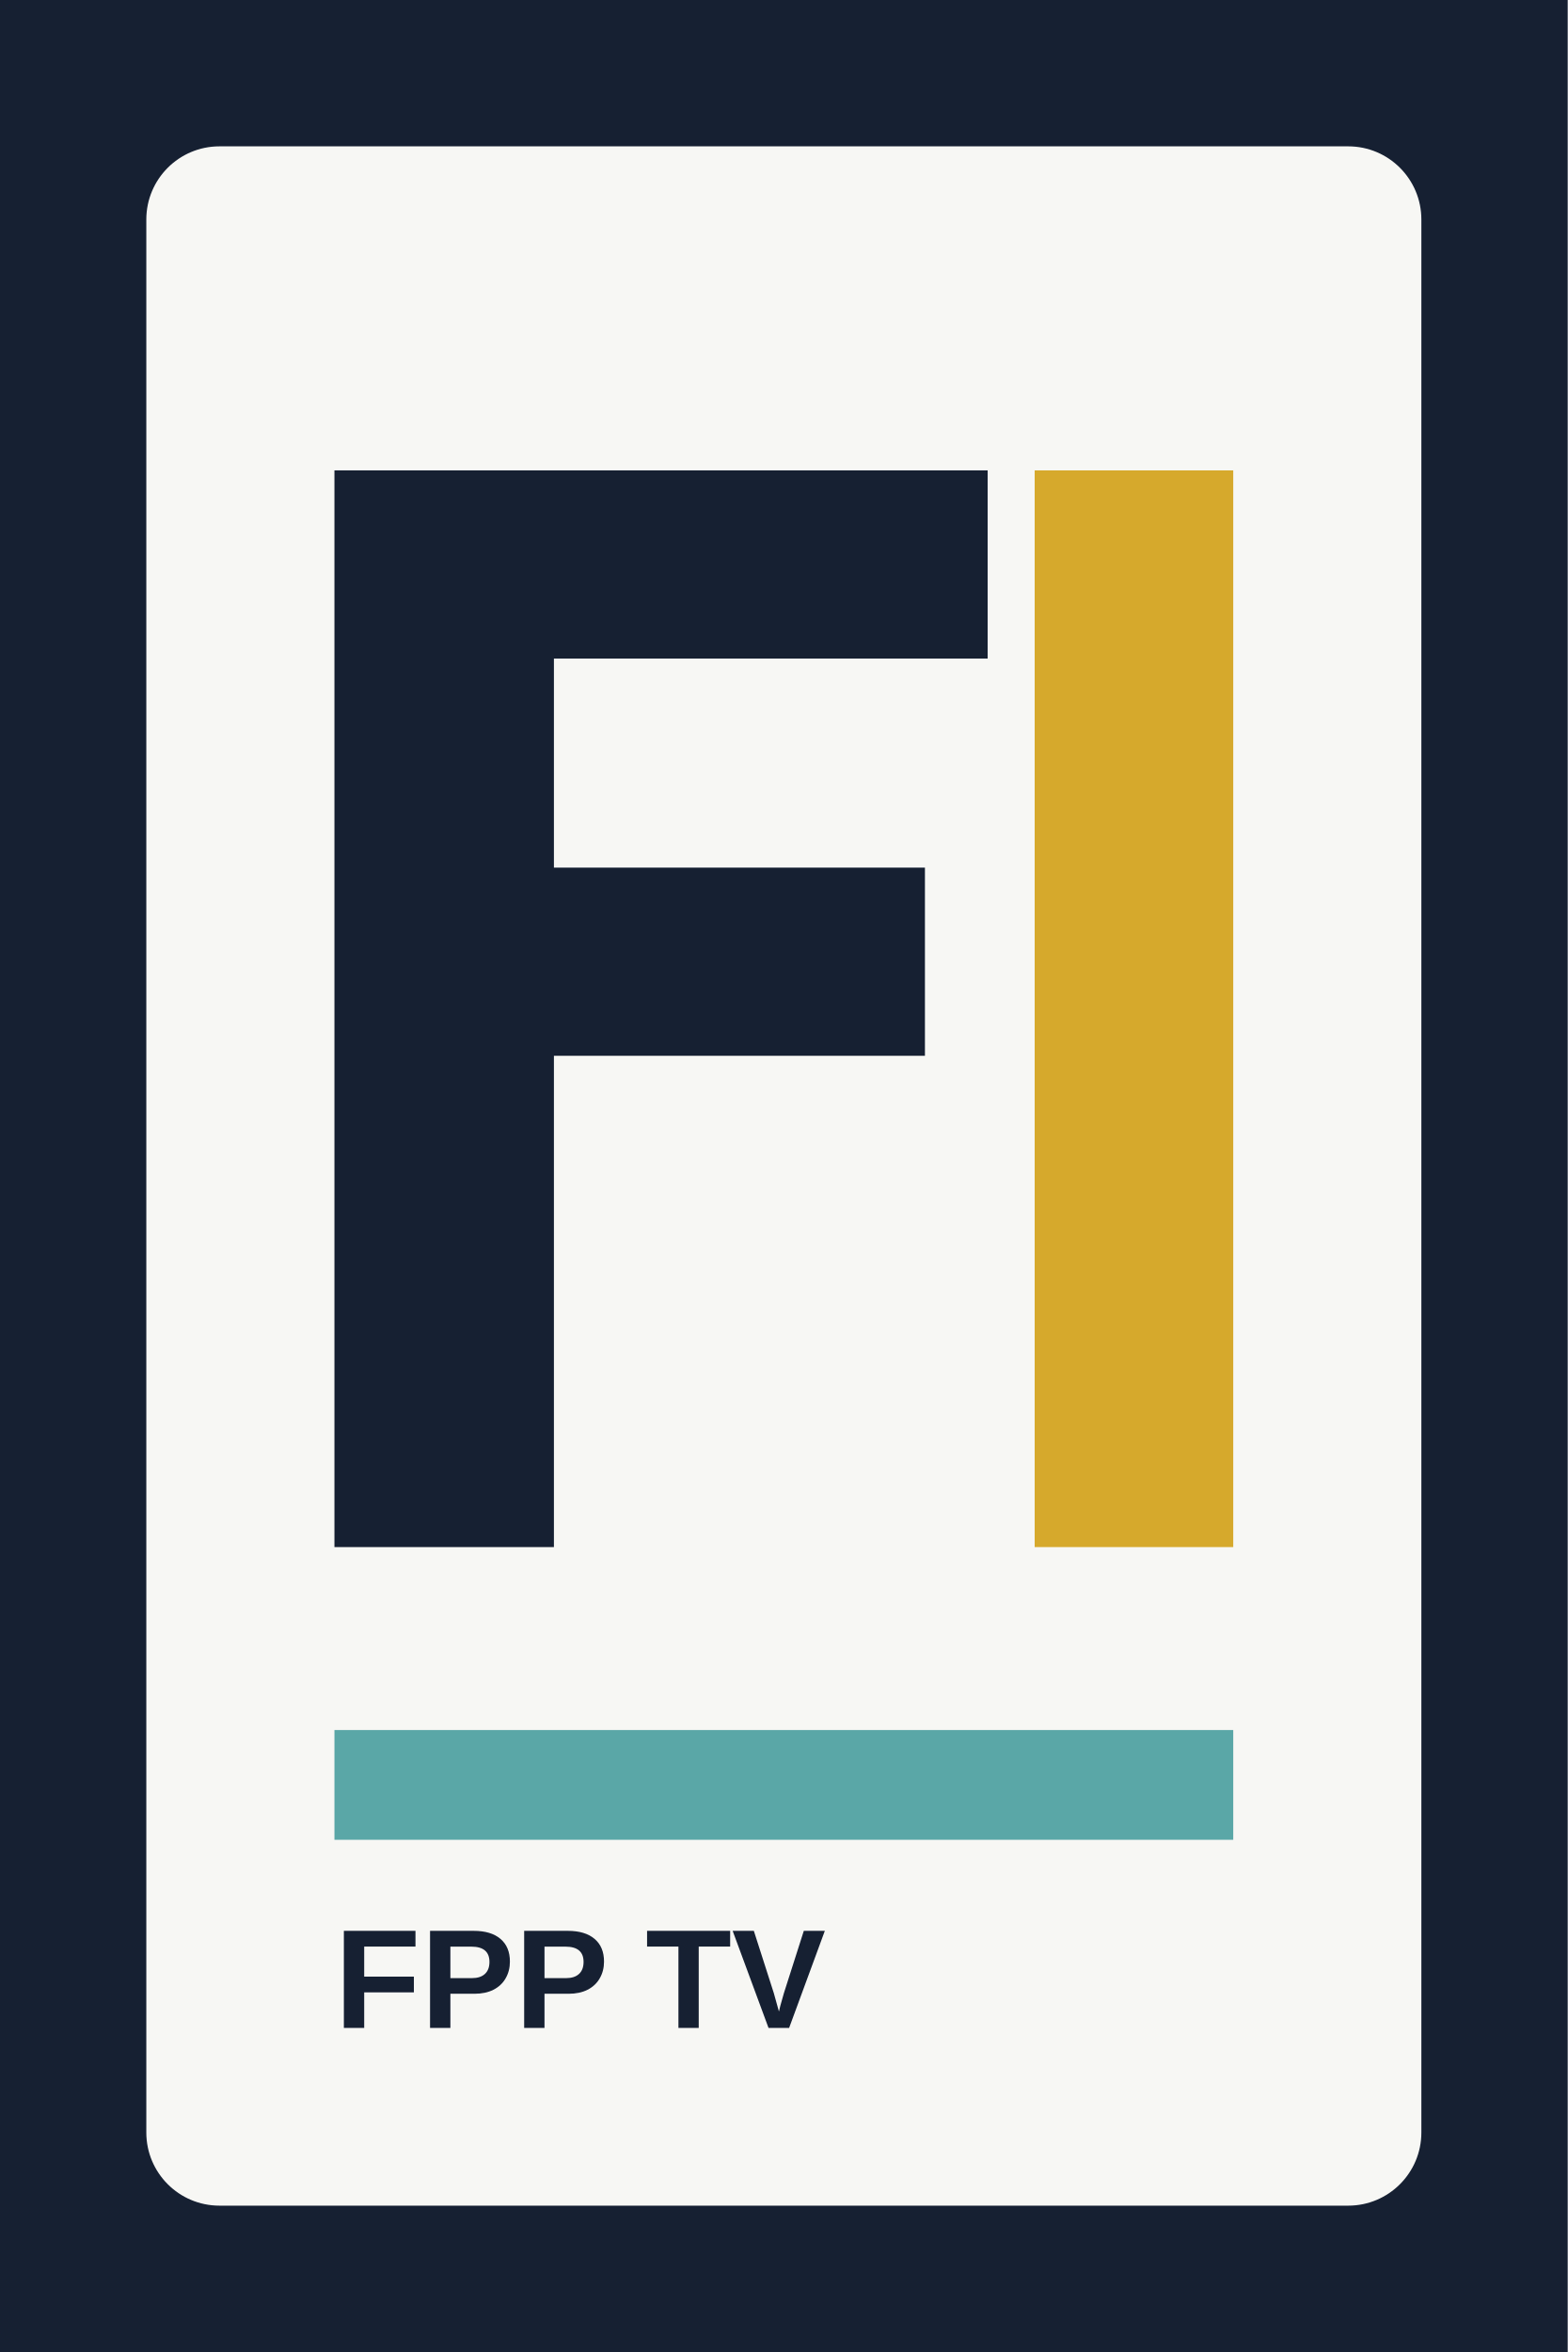
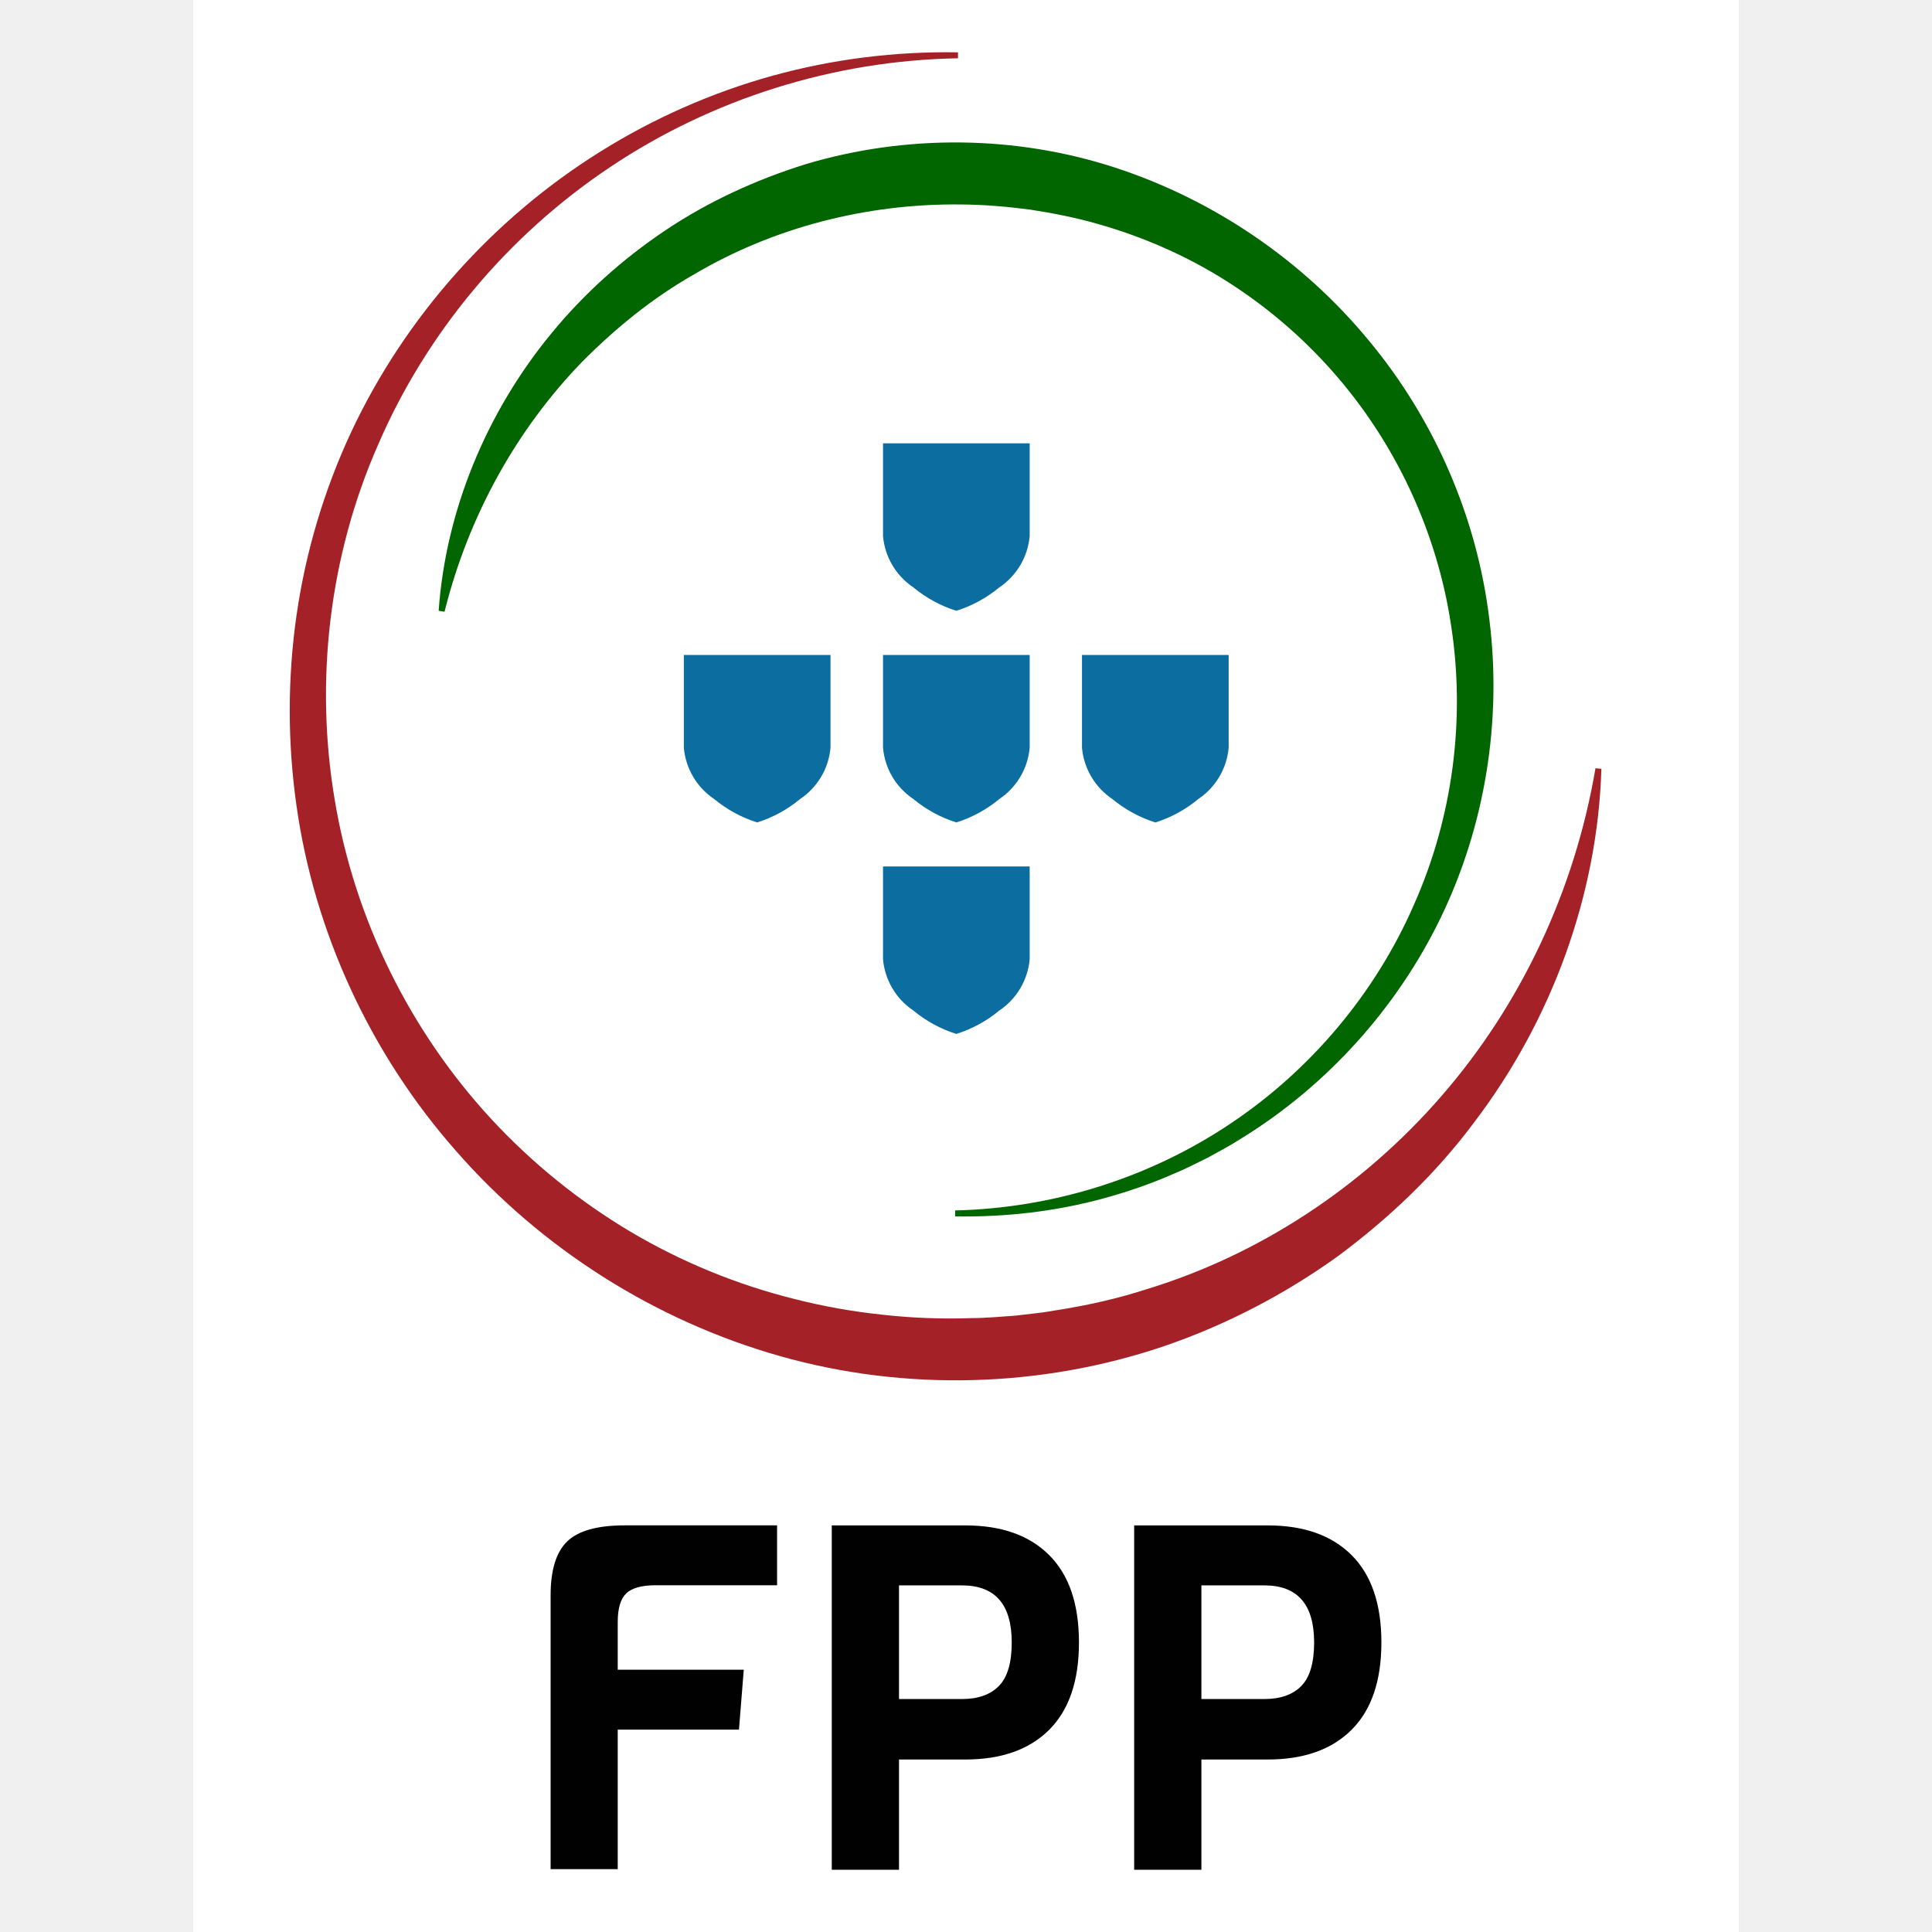
- <svg xmlns="http://www.w3.org/2000/svg" width="600" height="900" viewBox="0 0 600 900" role="img" aria-labelledby="title">
-   <rect width="600" height="900" fill="#162032" />
-   <rect x="56" y="56" width="488" height="788" rx="28" fill="#f7f7f4" />
-   <path d="M128 180h250v72H212v80h142v72H212v188h-84V180Z" fill="#162032" />
-   <path d="M396 180h76v412h-76V180Z" fill="#d6a92c" />
-   <path d="M128 662h344v42H128v-42Z" fill="#5aa7a7" />
-   <text x="128" y="776" fill="#162032" font-family="Arial, sans-serif" font-size="54" font-weight="700">FPP TV</text>
+ <svg xmlns="http://www.w3.org/2000/svg" width="512" height="512" viewBox="0 0 56.693 70.866" role="img" aria-labelledby="title">
+   <rect width="56.693" height="70.866" fill="#ffffff" />
+   <path fill="#a42227" d="M 28.053 2.138 C 23.509 2.215 19.026 3.625 15.288 6.133 C 11.545 8.631 8.554 12.207 6.787 16.301 C 4.987 20.383 4.454 24.978 5.192 29.344 C 5.918 33.712 7.955 37.828 10.942 41.055 C 12.436 42.667 14.159 44.061 16.04 45.179 C 17.923 46.295 19.965 47.129 22.077 47.653 C 23.132 47.921 24.206 48.111 25.286 48.224 C 26.366 48.345 27.456 48.386 28.542 48.349 C 29.086 48.348 29.627 48.294 30.169 48.257 L 30.978 48.162 C 31.248 48.136 31.514 48.078 31.783 48.041 C 32.855 47.867 33.919 47.629 34.954 47.294 C 39.12 46.028 42.914 43.523 45.803 40.184 C 48.701 36.846 50.673 32.667 51.436 28.179 L 51.653 28.2 C 51.514 32.799 49.848 37.399 46.999 41.15 C 45.593 43.044 43.861 44.692 41.953 46.103 C 40.023 47.485 37.889 48.596 35.631 49.371 C 31.109 50.91 26.114 51.045 21.52 49.741 C 16.926 48.439 12.758 45.783 9.645 42.222 C 6.515 38.676 4.449 34.218 3.79 29.562 C 3.458 27.236 3.458 24.868 3.793 22.55 C 4.128 20.232 4.806 17.967 5.793 15.852 C 7.775 11.622 10.998 8.018 14.923 5.568 C 16.885 4.341 19.017 3.398 21.237 2.781 C 23.458 2.167 25.761 1.88 28.053 1.92 Z" />
+   <path fill="#016600" d="M 27.948 44.399 C 31.549 44.316 35.092 43.197 38.045 41.215 C 41.004 39.24 43.364 36.419 44.772 33.196 C 46.205 29.985 46.674 26.373 46.138 22.927 C 45.619 19.48 44.084 16.215 41.794 13.627 C 40.652 12.331 39.323 11.206 37.87 10.29 C 36.416 9.374 34.83 8.681 33.189 8.217 C 32.368 7.98 31.531 7.817 30.689 7.687 C 29.844 7.577 28.995 7.504 28.143 7.5 C 26.439 7.481 24.736 7.688 23.085 8.116 C 21.434 8.544 19.834 9.198 18.355 10.074 C 16.859 10.925 15.507 12.025 14.281 13.256 C 11.857 15.753 10.093 18.933 9.219 22.439 L 9.004 22.404 C 9.26 18.754 10.741 15.143 13.134 12.234 C 14.328 10.777 15.752 9.497 17.332 8.441 C 18.913 7.381 20.668 6.581 22.495 6.013 C 26.167 4.923 30.175 4.959 33.818 6.149 C 37.458 7.336 40.717 9.572 43.123 12.492 C 45.544 15.402 47.098 19.005 47.545 22.735 C 48.009 26.46 47.383 30.299 45.763 33.654 C 44.14 37.008 41.55 39.856 38.408 41.781 C 38.021 42.031 37.612 42.243 37.21 42.466 C 36.796 42.667 36.39 42.882 35.964 43.054 C 35.123 43.426 34.253 43.723 33.369 43.963 C 31.6 44.445 29.767 44.647 27.948 44.618 Z" />
+   <path fill="#0b6da0" d="M 27.992 22.404 C 28.567 22.223 29.102 21.932 29.566 21.547 C 30.203 21.121 30.613 20.43 30.682 19.667 L 30.682 16.261 L 25.303 16.261 L 25.303 19.667 C 25.371 20.43 25.781 21.121 26.418 21.547 C 26.882 21.932 27.417 22.223 27.992 22.404" />
+   <path fill="#0b6da0" d="M 27.992 37.925 C 28.567 37.744 29.102 37.453 29.566 37.068 C 30.203 36.642 30.613 35.951 30.682 35.188 L 30.682 31.782 L 25.303 31.782 L 25.303 35.188 C 25.371 35.951 25.781 36.642 26.418 37.068 C 26.882 37.453 27.417 37.744 27.992 37.925" />
+   <path fill="#0b6da0" d="M 27.992 30.167 C 28.567 29.986 29.102 29.695 29.566 29.31 C 30.203 28.884 30.613 28.193 30.682 27.43 L 30.682 24.024 L 25.303 24.024 L 25.303 27.43 C 25.371 28.193 25.781 28.884 26.418 29.31 C 26.882 29.695 27.417 29.986 27.992 30.167" />
+   <path fill="#0b6da0" d="M 35.297 30.167 C 35.87 29.985 36.403 29.694 36.865 29.31 C 37.502 28.884 37.912 28.193 37.981 27.43 L 37.981 24.024 L 32.601 24.024 L 32.601 27.43 C 32.67 28.193 33.08 28.884 33.717 29.31 C 34.181 29.695 34.716 29.986 35.291 30.167" />
+   <path fill="#0b6da0" d="M 20.686 30.167 C 21.261 29.986 21.796 29.695 22.26 29.31 C 22.897 28.884 23.308 28.193 23.376 27.43 L 23.376 24.024 L 17.997 24.024 L 17.997 27.43 C 18.065 28.193 18.475 28.884 19.112 29.31 C 19.576 29.695 20.111 29.986 20.686 30.167" />
+   <path fill="#010101" d="M 21.417 58.147 L 16.972 58.147 C 16.452 58.147 16.089 58.247 15.882 58.448 C 15.675 58.649 15.572 58.997 15.572 59.493 L 15.572 61.246 L 20.195 61.246 L 20.019 63.443 L 15.572 63.443 L 15.572 68.561 L 13.11 68.561 L 13.11 58.519 C 13.11 57.586 13.315 56.925 13.722 56.536 C 14.128 56.146 14.829 55.951 15.821 55.951 L 21.417 55.951 Z" />
+   <path fill="#010101" d="M 30.024 60.245 C 30.024 58.849 29.414 58.152 28.196 58.152 L 25.889 58.152 L 25.889 62.321 L 28.196 62.321 C 28.787 62.321 29.24 62.162 29.553 61.842 C 29.867 61.523 30.024 60.99 30.024 60.245 M 31.399 57.043 C 32.127 57.77 32.49 58.838 32.49 60.245 C 32.49 61.653 32.127 62.721 31.399 63.448 C 30.671 64.175 29.645 64.539 28.319 64.539 L 25.889 64.539 L 25.889 68.584 L 23.423 68.584 L 23.423 55.952 L 28.319 55.952 C 29.645 55.952 30.671 56.315 31.399 57.043" />
+   <path fill="#010101" d="M 41.116 60.245 C 41.116 58.849 40.506 58.152 39.288 58.152 L 36.981 58.152 L 36.981 62.321 L 39.288 62.321 C 39.88 62.321 40.332 62.162 40.646 61.842 C 40.959 61.523 41.116 60.99 41.116 60.245 M 42.491 57.043 C 43.219 57.77 43.583 58.838 43.583 60.245 C 43.583 61.653 43.219 62.721 42.491 63.448 C 41.763 64.175 40.737 64.539 39.411 64.539 L 36.981 64.539 L 36.981 68.584 L 34.515 68.584 L 34.515 55.952 L 39.411 55.952 C 40.737 55.952 41.763 56.315 42.491 57.043" />
</svg>
